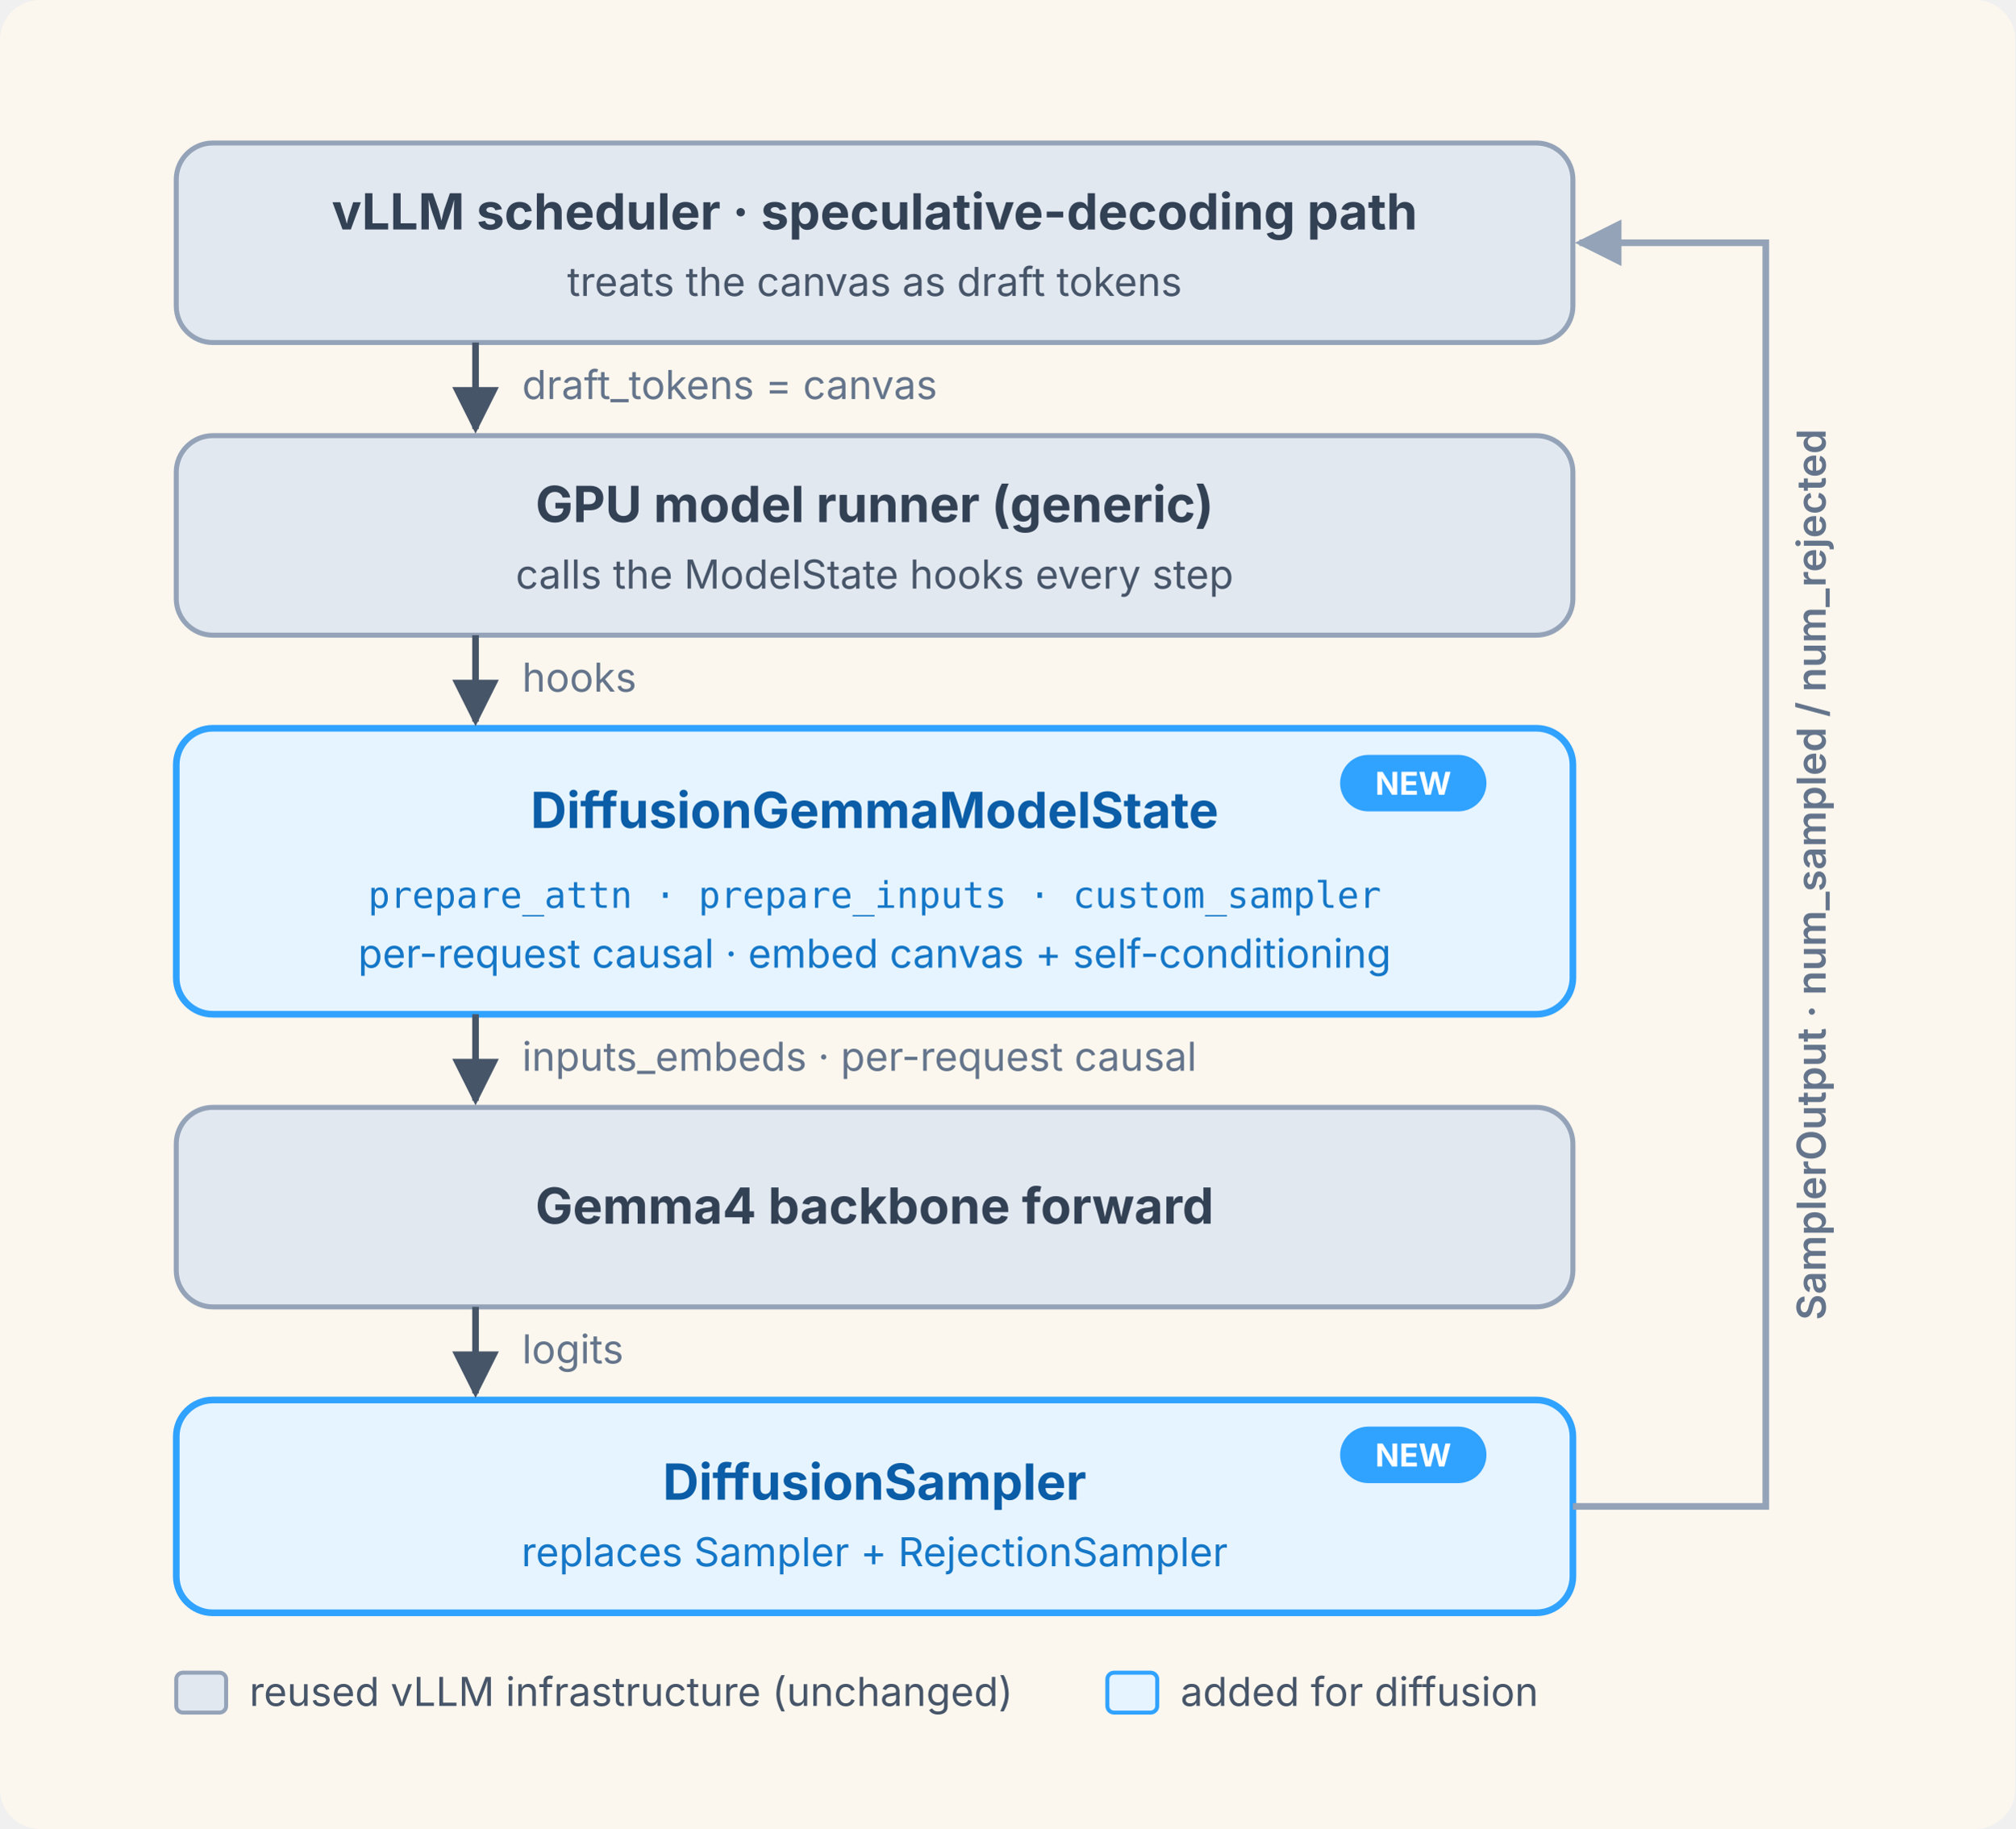
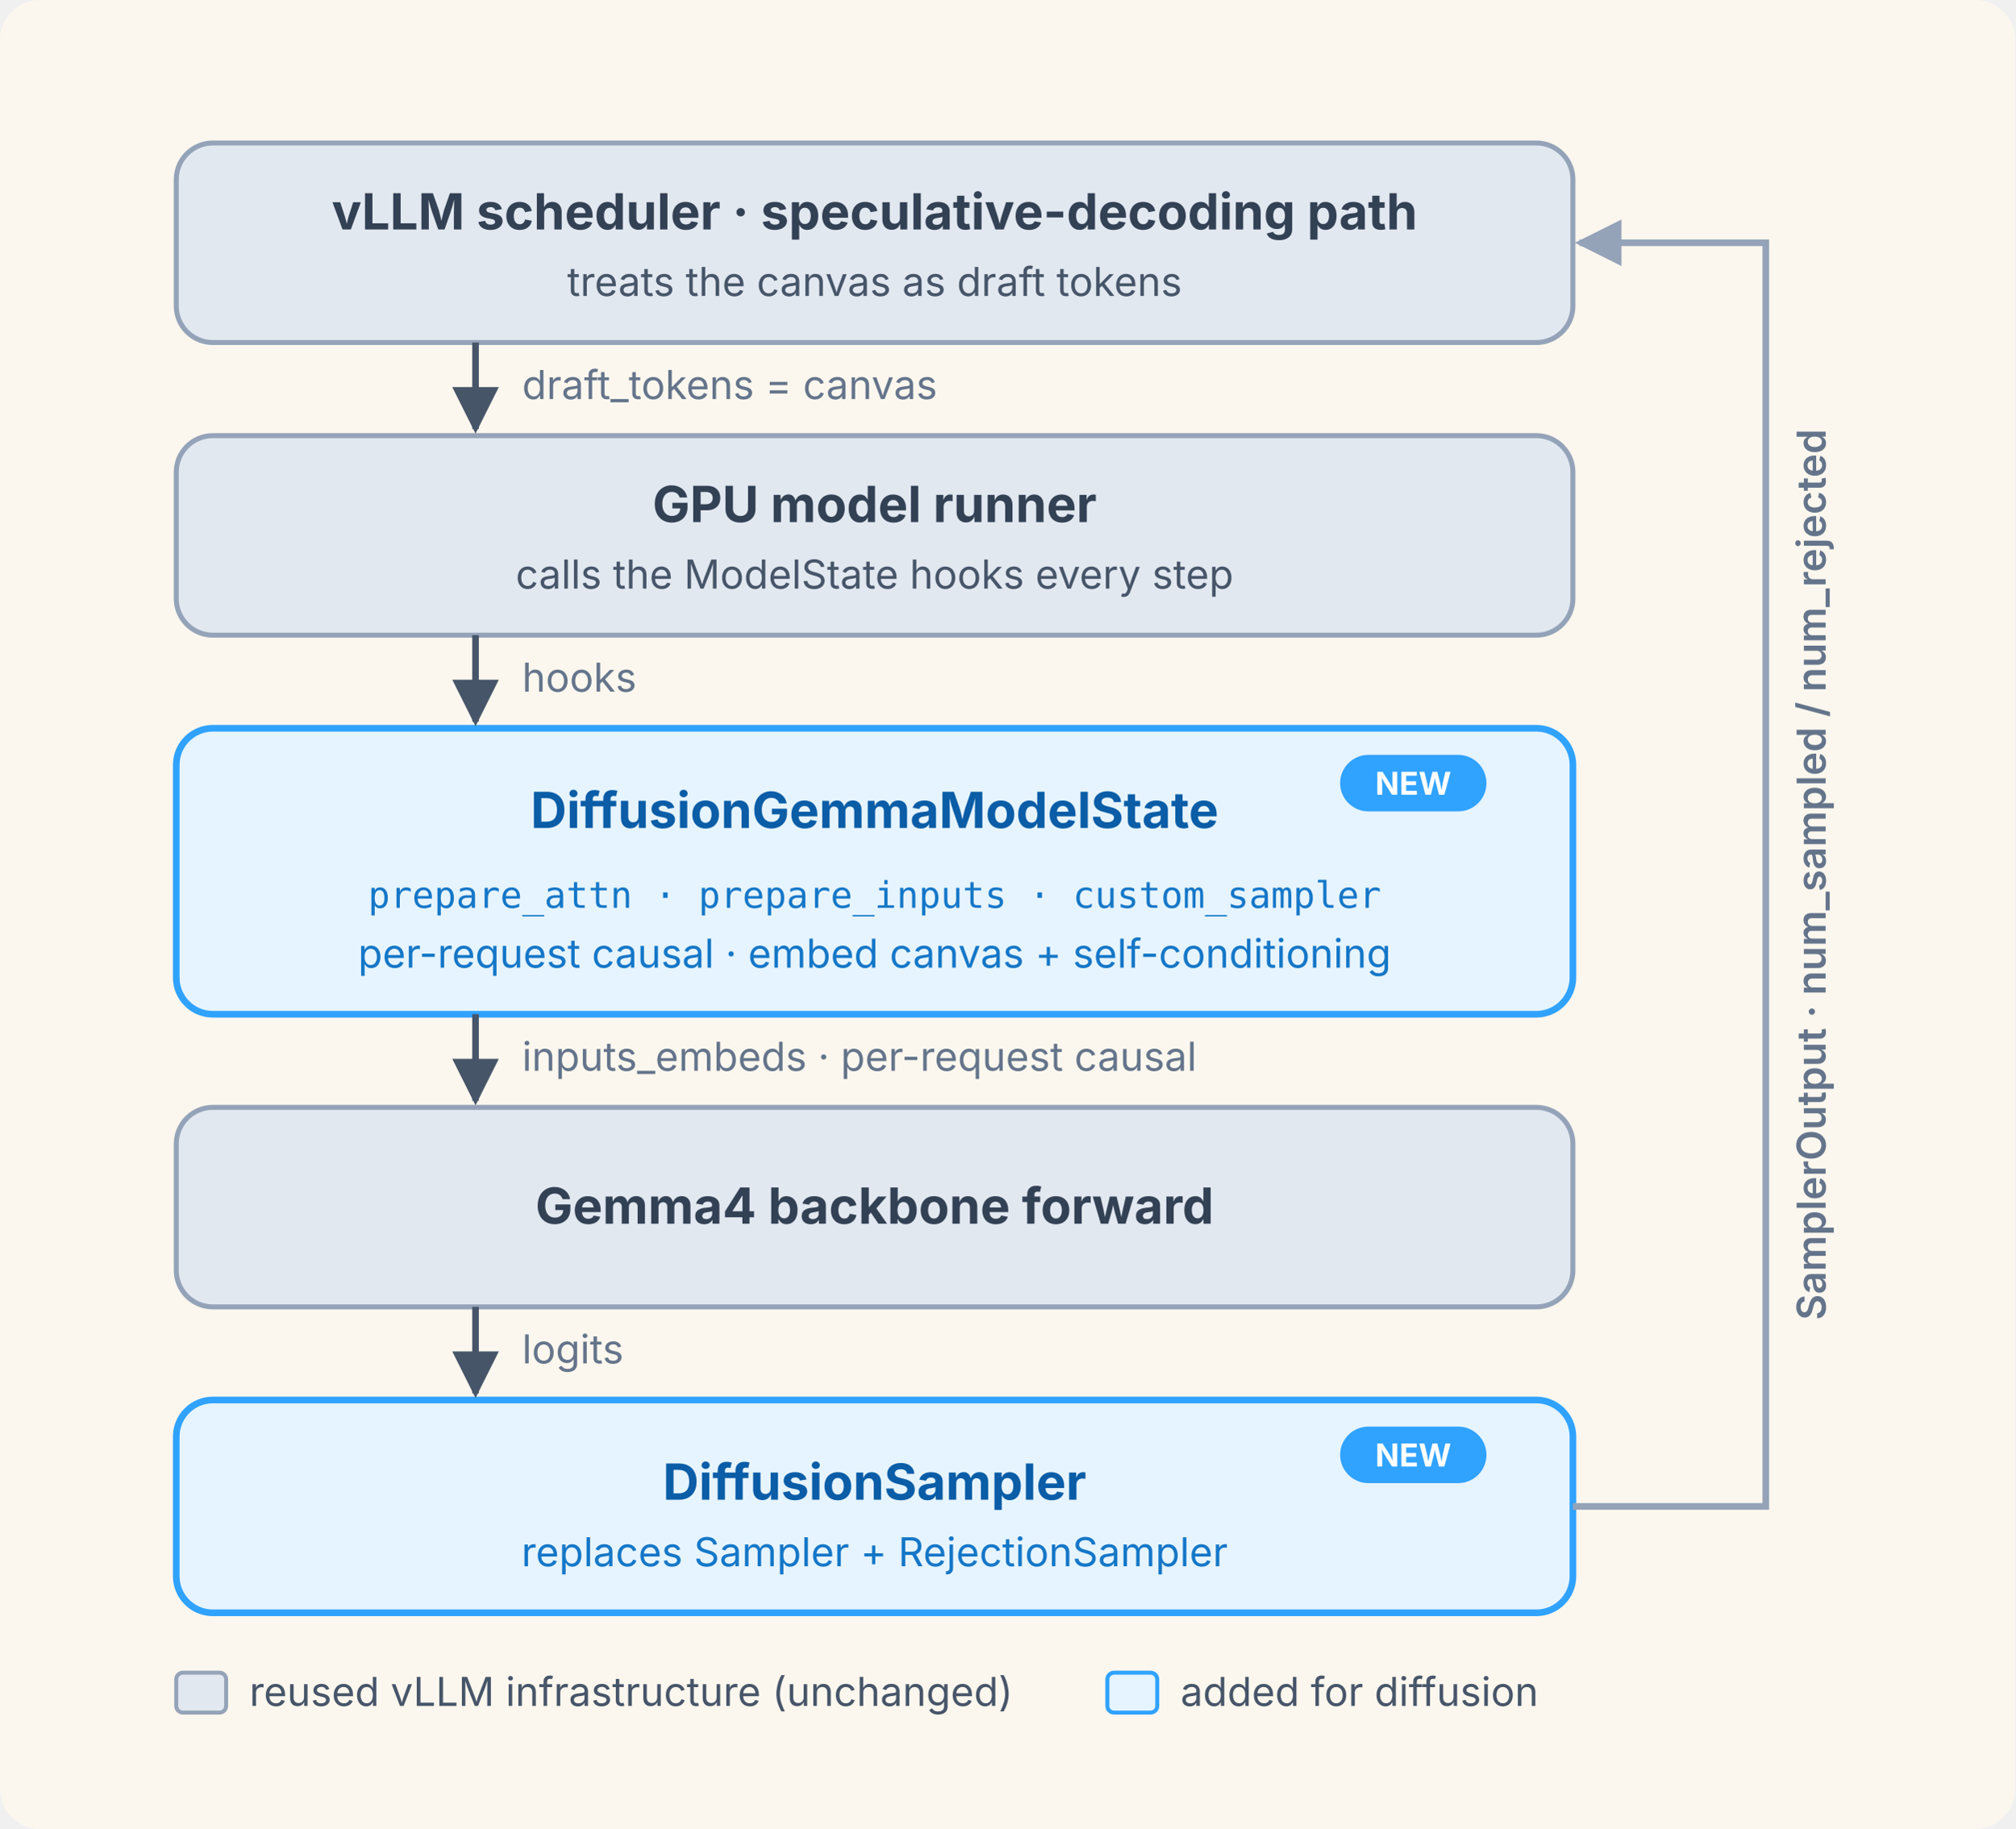
<svg xmlns="http://www.w3.org/2000/svg" width="606" height="550" viewBox="137 21 606 550" font-family="'Inter','Helvetica Neue',Arial,sans-serif">
  <rect id="cream-bg" x="137" y="21" width="606" height="550" rx="12" ry="12" fill="#FBF7EE" />
  <defs>
    <marker id="arr" viewBox="0 0 10 10" refX="9" refY="5" markerWidth="7" markerHeight="7" orient="auto-start-reverse">
      <path d="M0,0 L10,5 L0,10 z" fill="#475569" />
    </marker>
    <marker id="arrR" viewBox="0 0 10 10" refX="9" refY="5" markerWidth="7" markerHeight="7" orient="auto-start-reverse">
      <path d="M0,0 L10,5 L0,10 z" fill="#94A3B8" />
    </marker>
    <style>
      .hdr {font-size:15px;font-weight:700}
      .sub {font-size:12px}
      .lbl {font-size:12px;font-weight:600}
      .mono{font-size:11px;font-family:'SF Mono',Menlo,Consolas,monospace}
      .tag {font-size:9.5px;font-weight:700}
      .cap {font-size:12px;fill:#475569}
      .edge{stroke:#475569;stroke-width:2;fill:none}
    </style>
  </defs>
  <rect x="190" y="64" width="420" height="60" rx="11" fill="#E2E8F0" stroke="#94A3B8" stroke-width="1.5" />
  <text x="400" y="90" text-anchor="middle" class="hdr" fill="#334155">vLLM scheduler · speculative-decoding path</text>
  <text x="400" y="110" text-anchor="middle" class="sub" fill="#475569">treats the canvas as draft tokens</text>
  <rect x="190" y="152" width="420" height="60" rx="11" fill="#E2E8F0" stroke="#94A3B8" stroke-width="1.5" />
-   <text x="400" y="178" text-anchor="middle" class="hdr" fill="#334155">GPU model runner (generic)</text>
+   <text x="400" y="178" text-anchor="middle" class="hdr" fill="#334155">GPU model runner</text>
  <text x="400" y="198" text-anchor="middle" class="sub" fill="#475569">calls the ModelState hooks every step</text>
  <rect x="190" y="240" width="420" height="86" rx="11" fill="#E6F4FF" stroke="#30A2FF" stroke-width="2" />
  <rect x="540" y="248" width="44" height="17" rx="8.5" fill="#30A2FF" />
  <text x="562" y="260" text-anchor="middle" class="tag" fill="#fff">NEW</text>
  <text x="400" y="270" text-anchor="middle" class="hdr" fill="#0A5DA6">DiffusionGemmaModelState</text>
  <text x="400" y="294" text-anchor="middle" class="mono" fill="#1577C7">prepare_attn · prepare_inputs · custom_sampler</text>
  <text x="400" y="312" text-anchor="middle" class="sub" fill="#1577C7">per-request causal · embed canvas + self-conditioning</text>
  <rect x="190" y="354" width="420" height="60" rx="11" fill="#E2E8F0" stroke="#94A3B8" stroke-width="1.5" />
  <text x="400" y="389" text-anchor="middle" class="hdr" fill="#334155">Gemma4 backbone forward</text>
  <rect x="190" y="442" width="420" height="64" rx="11" fill="#E6F4FF" stroke="#30A2FF" stroke-width="2" />
  <rect x="540" y="450" width="44" height="17" rx="8.5" fill="#30A2FF" />
  <text x="562" y="462" text-anchor="middle" class="tag" fill="#fff">NEW</text>
  <text x="400" y="472" text-anchor="middle" class="hdr" fill="#0A5DA6">DiffusionSampler</text>
  <text x="400" y="492" text-anchor="middle" class="sub" fill="#1577C7">replaces Sampler + RejectionSampler</text>
  <path class="edge" d="M280,124 V150" marker-end="url(#arr)" />
  <text x="294" y="141" class="sub" fill="#64748b">draft_tokens = canvas</text>
  <path class="edge" d="M280,212 V238" marker-end="url(#arr)" />
  <text x="294" y="229" class="sub" fill="#64748b">hooks</text>
  <path class="edge" d="M280,326 V352" marker-end="url(#arr)" />
  <text x="294" y="343" class="sub" fill="#64748b">inputs_embeds · per-request causal</text>
  <path class="edge" d="M280,414 V440" marker-end="url(#arr)" />
  <text x="294" y="431" class="sub" fill="#64748b">logits</text>
  <path d="M610,474 H668 V94 H612" fill="none" stroke="#94A3B8" stroke-width="2" marker-end="url(#arrR)" />
  <text x="686" y="284" text-anchor="middle" class="lbl" fill="#64748b" transform="rotate(-90 686 284)">SamplerOutput · num_sampled / num_rejected</text>
  <rect x="190" y="524" width="15" height="12" rx="2" fill="#E2E8F0" stroke="#94A3B8" stroke-width="1.2" />
  <text x="212" y="534" class="sub" fill="#475569">reused vLLM infrastructure (unchanged)</text>
  <rect x="470" y="524" width="15" height="12" rx="2" fill="#E6F4FF" stroke="#30A2FF" stroke-width="1.2" />
  <text x="492" y="534" class="sub" fill="#475569">added for diffusion</text>
</svg>
